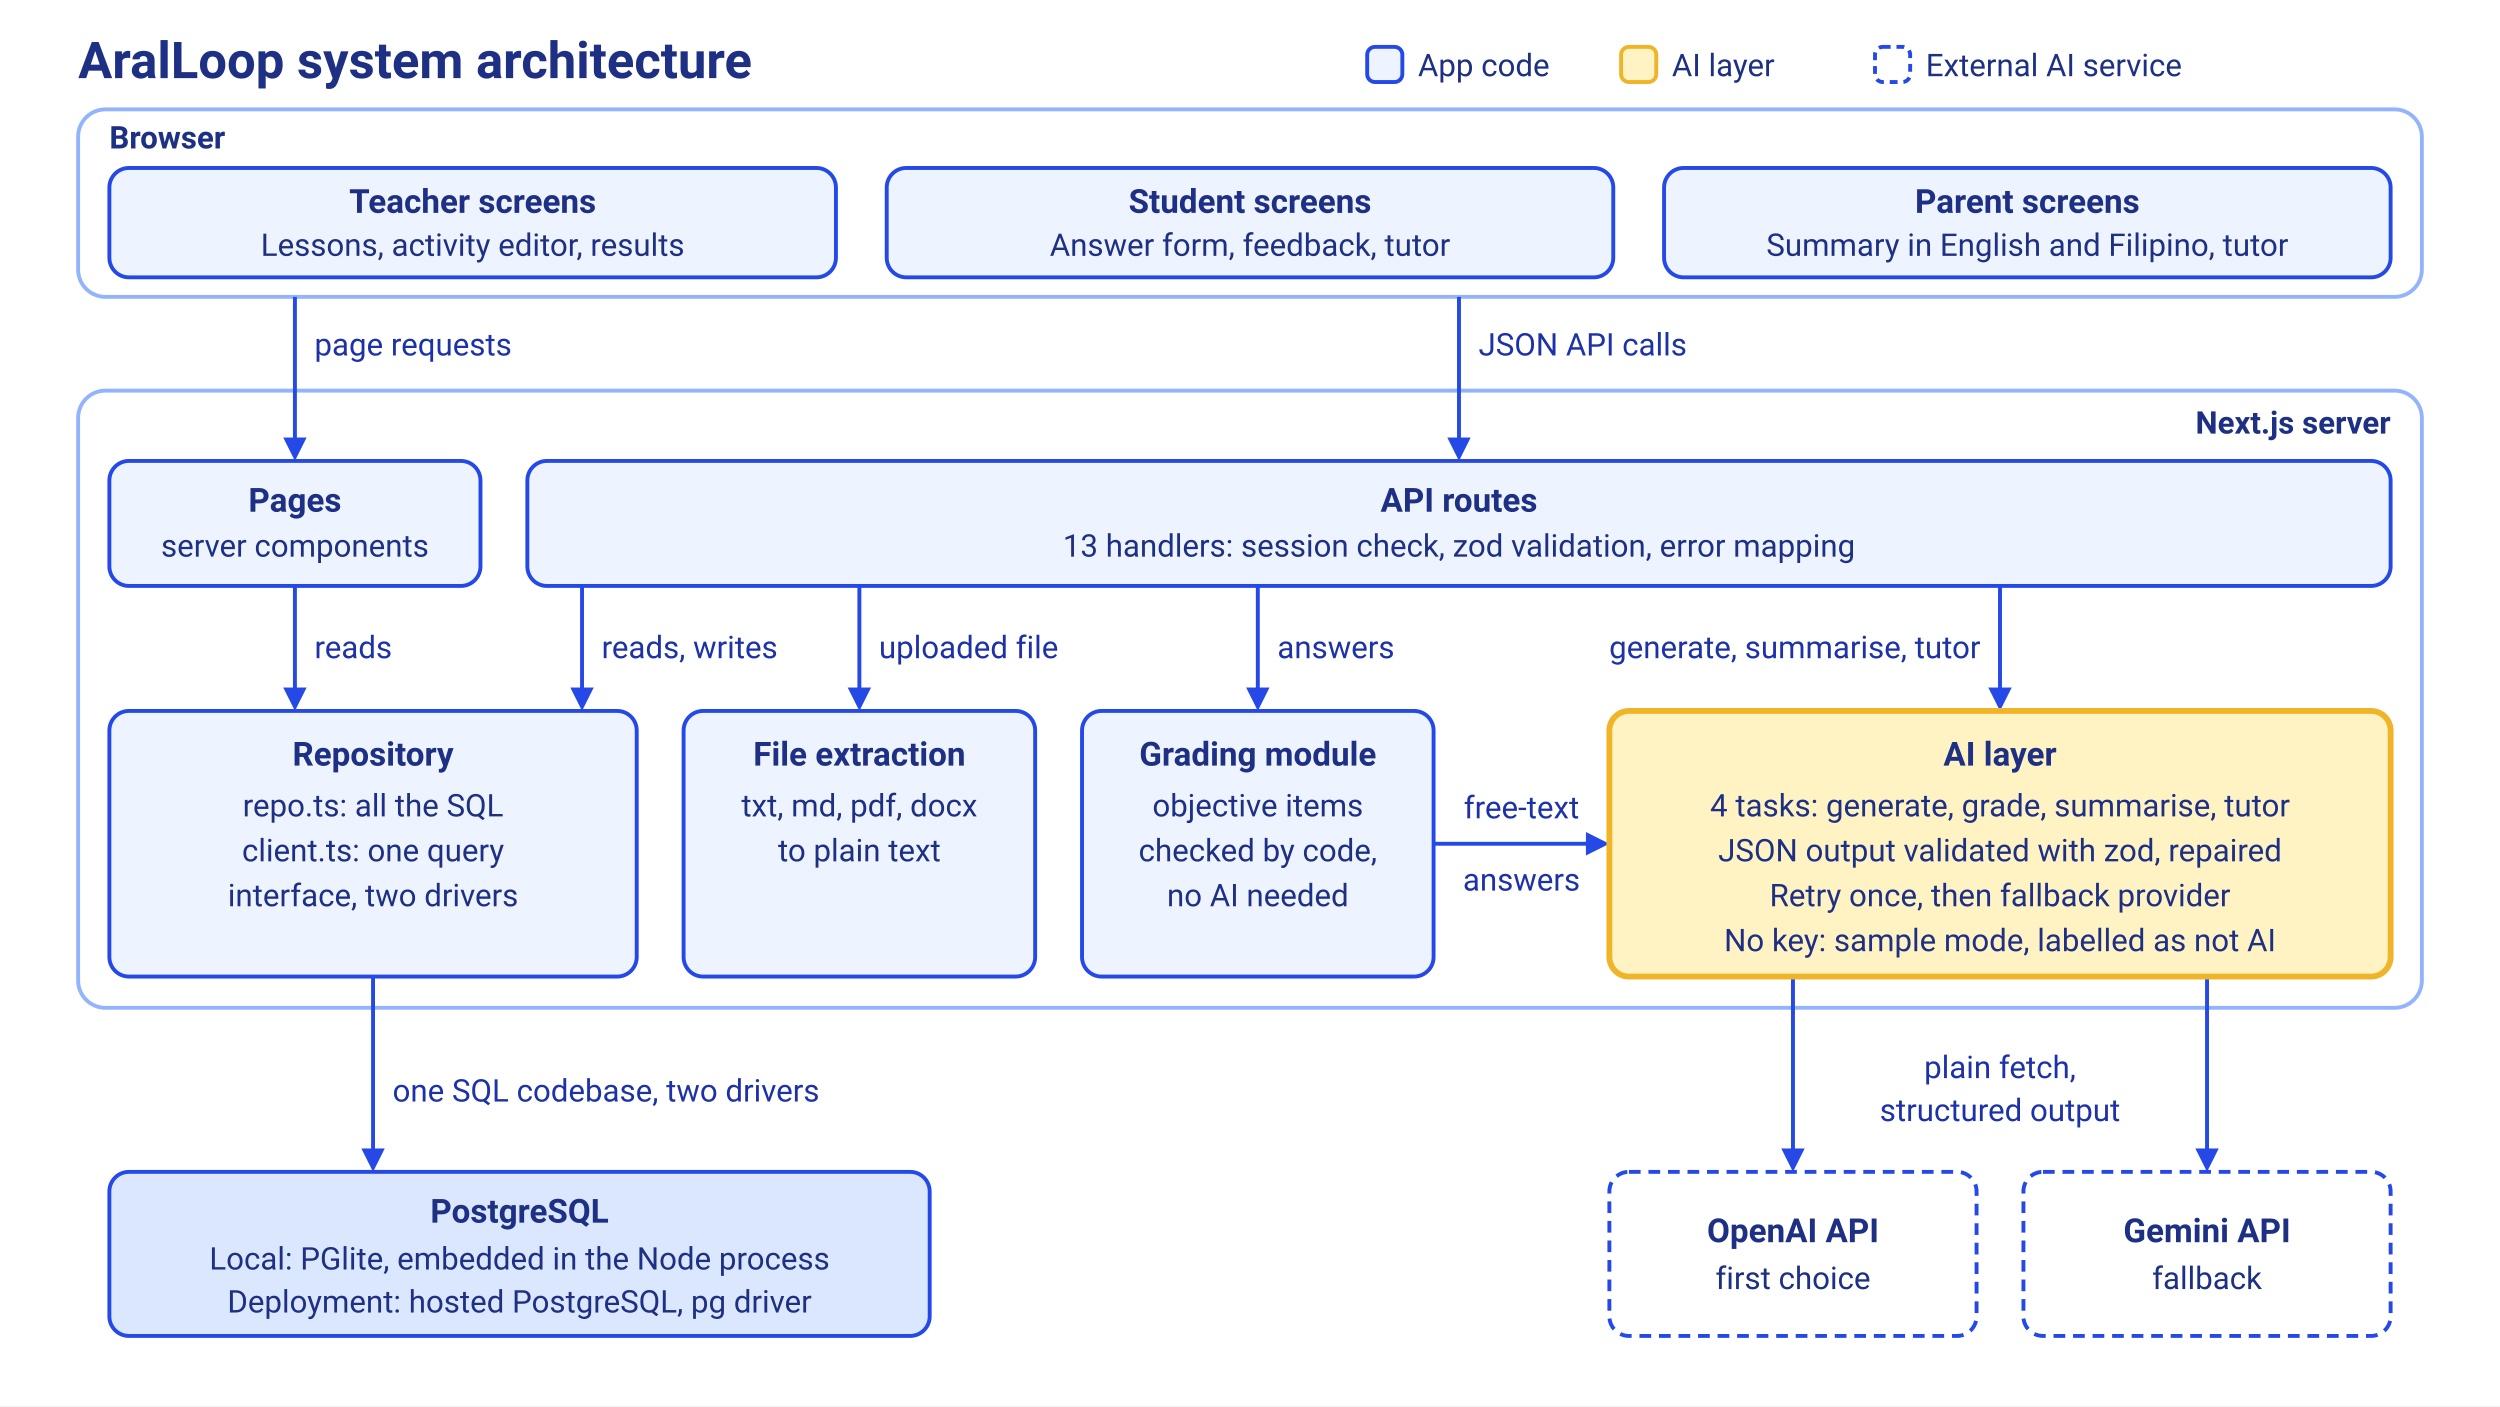
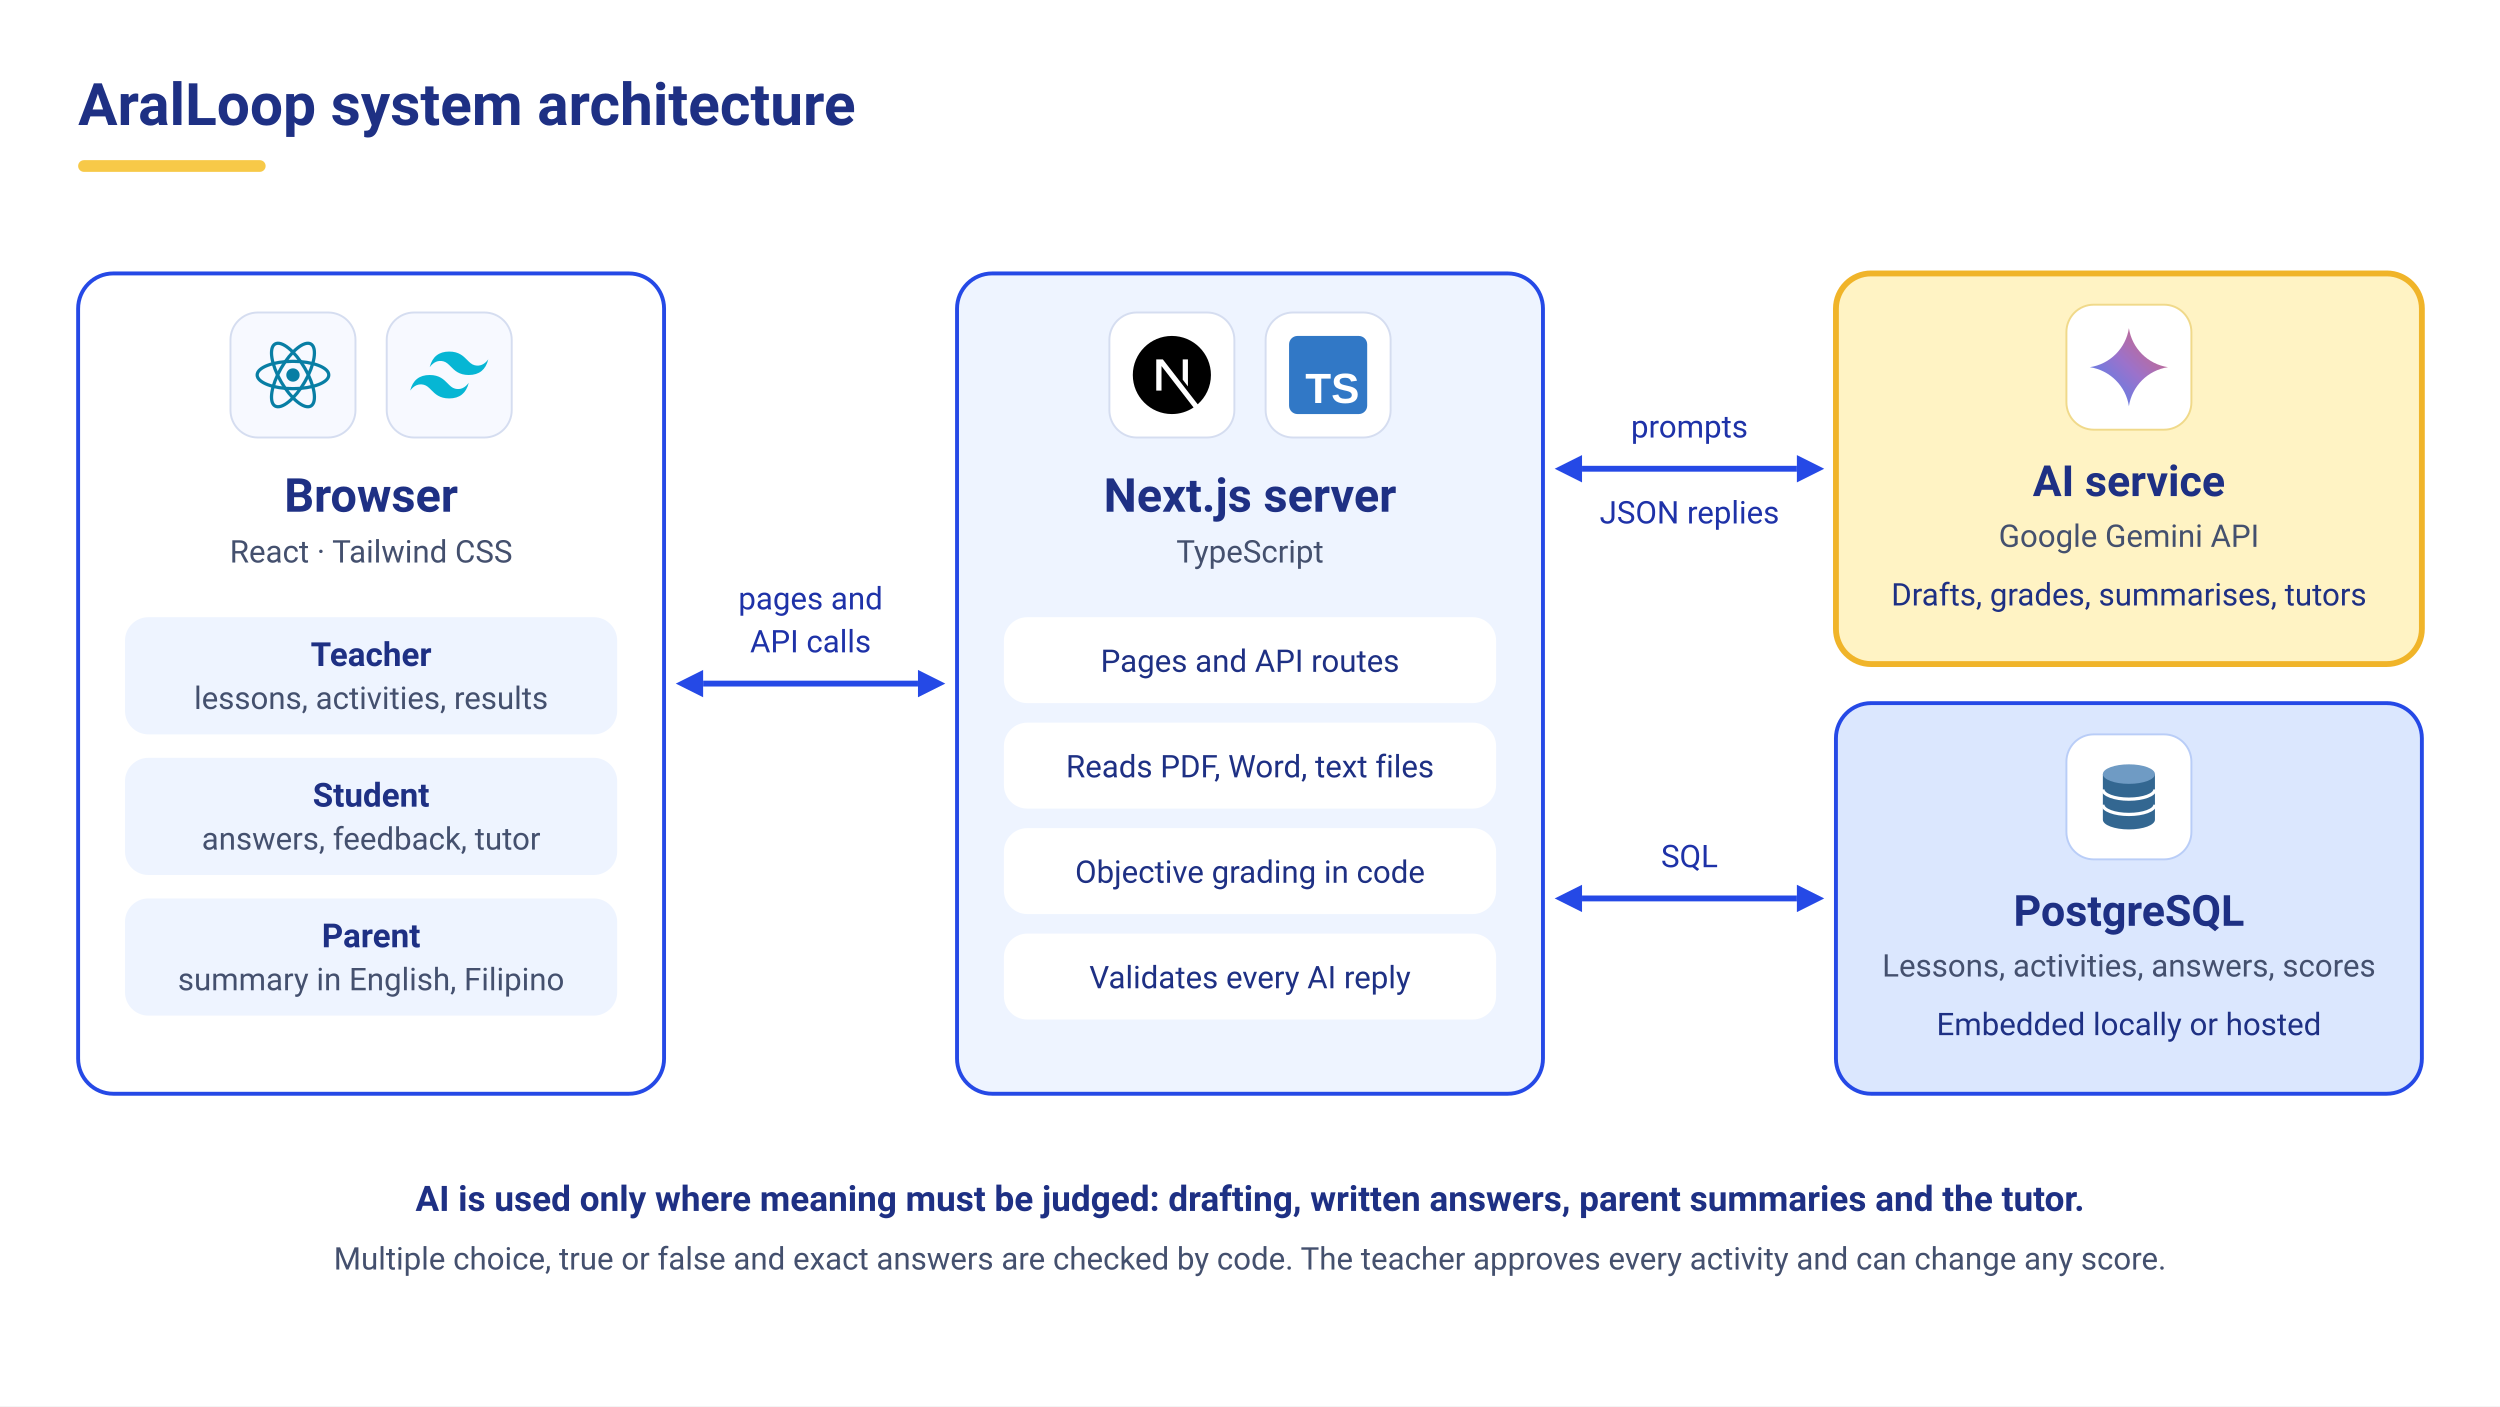
<svg xmlns="http://www.w3.org/2000/svg" width="1280" height="720" viewBox="0 0 1280 720" role="img" aria-labelledby="svg-title svg-desc" font-family="system-ui, -apple-system, 'Segoe UI', Roboto, 'Helvetica Neue', Arial, sans-serif">
+   <defs>
+     <linearGradient id="gemini" x1="0" y1="1" x2="1" y2="0">
+       <stop offset="0" stop-color="#4285f4" />
+       <stop offset="0.5" stop-color="#9b72cb" />
+       <stop offset="1" stop-color="#d96570" />
+     </linearGradient>
+   </defs>
  <rect x="0" y="0" width="1280" height="720" fill="#ffffff" />
-   <text x="40" y="40" font-size="26" font-weight="700" fill="#1e3084">AralLoop system architecture</text>
-   <rect x="700" y="24" width="18" height="18" rx="4" fill="#eef4ff" stroke="#2549e6" stroke-width="2" />
-   <text x="726" y="39" font-size="16" fill="#1e3084">App code</text>
-   <rect x="830" y="24" width="18" height="18" rx="4" fill="#fff3c4" stroke="#f0b429" stroke-width="2" />
-   <text x="856" y="39" font-size="16" fill="#1e3084">AI layer</text>
-   <rect x="960" y="24" width="18" height="18" rx="4" fill="#ffffff" stroke="#2549e6" stroke-width="2" stroke-dasharray="4 3" />
-   <text x="986" y="39" font-size="16" fill="#1e3084">External AI service</text>
-   <rect x="40" y="56" width="1200" height="96" rx="14" fill="#ffffff" stroke="#93b4fd" stroke-width="2" />
-   <text x="56" y="76" font-size="16" font-weight="700" fill="#1e3084">Browser</text>
-   <rect x="40" y="200" width="1200" height="316" rx="14" fill="#ffffff" stroke="#93b4fd" stroke-width="2" />
-   <text x="1224" y="222" font-size="16" font-weight="700" fill="#1e3084" text-anchor="end">Next.js server</text>
-   <line x1="151" y1="152" x2="151" y2="226" stroke="#2549e6" stroke-width="2" />
-   <polygon points="145,224 157,224 151,236" fill="#2549e6" />
-   <text x="161" y="182" font-size="16" fill="#1e32a8">page requests</text>
-   <line x1="747" y1="152" x2="747" y2="226" stroke="#2549e6" stroke-width="2" />
-   <polygon points="741,224 753,224 747,236" fill="#2549e6" />
-   <text x="757" y="182" font-size="16" fill="#1e32a8">JSON API calls</text>
-   <line x1="151" y1="300" x2="151" y2="354" stroke="#2549e6" stroke-width="2" />
-   <polygon points="145,352 157,352 151,364" fill="#2549e6" />
-   <text x="161" y="337" font-size="16" fill="#1e32a8">reads</text>
-   <line x1="298" y1="300" x2="298" y2="354" stroke="#2549e6" stroke-width="2" />
-   <polygon points="292,352 304,352 298,364" fill="#2549e6" />
-   <text x="308" y="337" font-size="16" fill="#1e32a8">reads, writes</text>
-   <line x1="440" y1="300" x2="440" y2="354" stroke="#2549e6" stroke-width="2" />
-   <polygon points="434,352 446,352 440,364" fill="#2549e6" />
-   <text x="450" y="337" font-size="16" fill="#1e32a8">uploaded file</text>
-   <line x1="644" y1="300" x2="644" y2="354" stroke="#2549e6" stroke-width="2" />
-   <polygon points="638,352 650,352 644,364" fill="#2549e6" />
-   <text x="654" y="337" font-size="16" fill="#1e32a8">answers</text>
-   <line x1="1024" y1="300" x2="1024" y2="354" stroke="#2549e6" stroke-width="2" />
-   <polygon points="1018,352 1030,352 1024,364" fill="#2549e6" />
-   <text x="1014" y="337" font-size="16" fill="#1e32a8" text-anchor="end">generate, summarise, tutor</text>
-   <line x1="734" y1="432" x2="814" y2="432" stroke="#2549e6" stroke-width="2" />
-   <polygon points="812,426 812,438 824,432" fill="#2549e6" />
-   <text x="779" y="419" font-size="16" fill="#1e32a8" text-anchor="middle">free-text</text>
-   <text x="779" y="456" font-size="16" fill="#1e32a8" text-anchor="middle">answers</text>
-   <line x1="191" y1="500" x2="191" y2="590" stroke="#2549e6" stroke-width="2" />
-   <polygon points="185,588 197,588 191,600" fill="#2549e6" />
-   <text x="201" y="564" font-size="16" fill="#1e32a8">one SQL codebase, two drivers</text>
-   <line x1="918" y1="500" x2="918" y2="590" stroke="#2549e6" stroke-width="2" />
-   <polygon points="912,588 924,588 918,600" fill="#2549e6" />
-   <line x1="1130" y1="500" x2="1130" y2="590" stroke="#2549e6" stroke-width="2" />
-   <polygon points="1124,588 1136,588 1130,600" fill="#2549e6" />
-   <text x="1024" y="552" font-size="16" fill="#1e32a8" text-anchor="middle">plain fetch,</text>
-   <text x="1024" y="574" font-size="16" fill="#1e32a8" text-anchor="middle">structured output</text>
-   <rect x="56" y="86" width="372" height="56" rx="10" fill="#eef4ff" stroke="#2549e6" stroke-width="2" />
-   <text x="242" y="109" font-size="17" font-weight="700" fill="#1e3084" text-anchor="middle">Teacher screens</text>
-   <text x="242" y="131" font-size="16" fill="#1e3084" text-anchor="middle">Lessons, activity editor, results</text>
-   <rect x="454" y="86" width="372" height="56" rx="10" fill="#eef4ff" stroke="#2549e6" stroke-width="2" />
-   <text x="640" y="109" font-size="17" font-weight="700" fill="#1e3084" text-anchor="middle">Student screens</text>
-   <text x="640" y="131" font-size="16" fill="#1e3084" text-anchor="middle">Answer form, feedback, tutor</text>
-   <rect x="852" y="86" width="372" height="56" rx="10" fill="#eef4ff" stroke="#2549e6" stroke-width="2" />
-   <text x="1038" y="109" font-size="17" font-weight="700" fill="#1e3084" text-anchor="middle">Parent screens</text>
-   <text x="1038" y="131" font-size="16" fill="#1e3084" text-anchor="middle">Summary in English and Filipino, tutor</text>
-   <rect x="56" y="236" width="190" height="64" rx="10" fill="#eef4ff" stroke="#2549e6" stroke-width="2" />
-   <text x="151" y="262" font-size="17" font-weight="700" fill="#1e3084" text-anchor="middle">Pages</text>
-   <text x="151" y="285" font-size="16" fill="#1e3084" text-anchor="middle">server components</text>
-   <rect x="270" y="236" width="954" height="64" rx="10" fill="#eef4ff" stroke="#2549e6" stroke-width="2" />
-   <text x="747" y="262" font-size="17" font-weight="700" fill="#1e3084" text-anchor="middle">API routes</text>
-   <text x="747" y="285" font-size="16" fill="#1e3084" text-anchor="middle">13 handlers: session check, zod validation, error mapping</text>
-   <rect x="56" y="364" width="270" height="136" rx="10" fill="#eef4ff" stroke="#2549e6" stroke-width="2" />
-   <text x="191" y="392" font-size="17" font-weight="700" fill="#1e3084" text-anchor="middle">Repository</text>
-   <text x="191" y="418" font-size="16" fill="#1e3084" text-anchor="middle">repo.ts: all the SQL</text>
-   <text x="191" y="441" font-size="16" fill="#1e3084" text-anchor="middle">client.ts: one query</text>
-   <text x="191" y="464" font-size="16" fill="#1e3084" text-anchor="middle">interface, two drivers</text>
-   <rect x="350" y="364" width="180" height="136" rx="10" fill="#eef4ff" stroke="#2549e6" stroke-width="2" />
-   <text x="440" y="392" font-size="17" font-weight="700" fill="#1e3084" text-anchor="middle">File extraction</text>
-   <text x="440" y="418" font-size="16" fill="#1e3084" text-anchor="middle">txt, md, pdf, docx</text>
-   <text x="440" y="441" font-size="16" fill="#1e3084" text-anchor="middle">to plain text</text>
-   <rect x="554" y="364" width="180" height="136" rx="10" fill="#eef4ff" stroke="#2549e6" stroke-width="2" />
-   <text x="644" y="392" font-size="17" font-weight="700" fill="#1e3084" text-anchor="middle">Grading module</text>
-   <text x="644" y="418" font-size="16" fill="#1e3084" text-anchor="middle">objective items</text>
-   <text x="644" y="441" font-size="16" fill="#1e3084" text-anchor="middle">checked by code,</text>
-   <text x="644" y="464" font-size="16" fill="#1e3084" text-anchor="middle">no AI needed</text>
-   <rect x="824" y="364" width="400" height="136" rx="10" fill="#fff3c4" stroke="#f0b429" stroke-width="3" />
-   <text x="1024" y="392" font-size="17" font-weight="700" fill="#1e3084" text-anchor="middle">AI layer</text>
-   <text x="1024" y="418" font-size="16" fill="#1e3084" text-anchor="middle">4 tasks: generate, grade, summarise, tutor</text>
-   <text x="1024" y="441" font-size="16" fill="#1e3084" text-anchor="middle">JSON output validated with zod, repaired</text>
-   <text x="1024" y="464" font-size="16" fill="#1e3084" text-anchor="middle">Retry once, then fallback provider</text>
-   <text x="1024" y="487" font-size="16" fill="#1e3084" text-anchor="middle">No key: sample mode, labelled as not AI</text>
-   <rect x="56" y="600" width="420" height="84" rx="10" fill="#dbe7fe" stroke="#2549e6" stroke-width="2" />
-   <text x="266" y="626" font-size="17" font-weight="700" fill="#1e3084" text-anchor="middle">PostgreSQL</text>
-   <text x="266" y="650" font-size="16" fill="#1e3084" text-anchor="middle">Local: PGlite, embedded in the Node process</text>
-   <text x="266" y="672" font-size="16" fill="#1e3084" text-anchor="middle">Deployment: hosted PostgreSQL, pg driver</text>
-   <rect x="824" y="600" width="188" height="84" rx="10" fill="#ffffff" stroke="#2549e6" stroke-width="2" stroke-dasharray="6 4" />
-   <text x="918" y="636" font-size="17" font-weight="700" fill="#1e3084" text-anchor="middle">OpenAI API</text>
-   <text x="918" y="660" font-size="16" fill="#1e3084" text-anchor="middle">first choice</text>
-   <rect x="1036" y="600" width="188" height="84" rx="10" fill="#ffffff" stroke="#2549e6" stroke-width="2" stroke-dasharray="6 4" />
-   <text x="1130" y="636" font-size="17" font-weight="700" fill="#1e3084" text-anchor="middle">Gemini API</text>
-   <text x="1130" y="660" font-size="16" fill="#1e3084" text-anchor="middle">fallback</text>
+   <text x="40" y="64" font-size="30" font-weight="700" fill="#1e3084">AralLoop system architecture</text>
+   <rect x="40" y="82" width="96" height="6" rx="3" fill="#f7c948" />
+   <line x1="360" y1="350" x2="470" y2="350" stroke="#2549e6" stroke-width="3" />
+   <polygon points="360,343 360,357 346,350" fill="#2549e6" />
+   <polygon points="470,343 470,357 484,350" fill="#2549e6" />
+   <text x="415" y="312" font-size="16" fill="#1e32a8" text-anchor="middle">pages and</text>
+   <text x="415" y="334" font-size="16" fill="#1e32a8" text-anchor="middle">API calls</text>
+   <line x1="810" y1="240" x2="920" y2="240" stroke="#2549e6" stroke-width="3" />
+   <polygon points="810,233 810,247 796,240" fill="#2549e6" />
+   <polygon points="920,233 920,247 934,240" fill="#2549e6" />
+   <text x="865" y="224" font-size="16" fill="#1e32a8" text-anchor="middle">prompts</text>
+   <text x="865" y="268" font-size="16" fill="#1e32a8" text-anchor="middle">JSON replies</text>
+   <line x1="810" y1="460" x2="920" y2="460" stroke="#2549e6" stroke-width="3" />
+   <polygon points="810,453 810,467 796,460" fill="#2549e6" />
+   <polygon points="920,453 920,467 934,460" fill="#2549e6" />
+   <text x="865" y="444" font-size="16" fill="#1e32a8" text-anchor="middle">SQL</text>
+   <rect x="40" y="140" width="300" height="420" rx="18" fill="#ffffff" stroke="#2549e6" stroke-width="2" />
+   <rect x="118" y="160" width="64" height="64" rx="14" fill="#f7f9ff" stroke="#d5ddf0" />
+   <g transform="translate(130 172) scale(1.6667)" fill="none" stroke="#087ea4" stroke-width="1">
+     <ellipse cx="12" cy="12" rx="11" ry="4.2" />
+     <ellipse cx="12" cy="12" rx="11" ry="4.2" transform="rotate(60 12 12)" />
+     <ellipse cx="12" cy="12" rx="11" ry="4.2" transform="rotate(120 12 12)" />
+     <circle cx="12" cy="12" r="2.05" fill="#087ea4" stroke="none" />
+   </g>
+   <rect x="198" y="160" width="64" height="64" rx="14" fill="#f7f9ff" stroke="#d5ddf0" />
+   <g transform="translate(210 172) scale(1.6667)" fill="#06b6d4">
+     <path d="M12.001 4.8c-3.2 0-5.2 1.6-6 4.8 1.2-1.6 2.6-2.2 4.2-1.8.913.228 1.565.89 2.288 1.624C13.666 10.618 15.027 12 18.001 12c3.2 0 5.2-1.6 6-4.8-1.2 1.6-2.6 2.2-4.2 1.8-.913-.228-1.565-.89-2.288-1.624C16.337 6.182 14.976 4.8 12.001 4.8zm-6 7.2c-3.2 0-5.2 1.6-6 4.8 1.2-1.6 2.6-2.2 4.2-1.8.913.228 1.565.89 2.288 1.624 1.177 1.194 2.538 2.576 5.512 2.576 3.2 0 5.2-1.6 6-4.8-1.2 1.6-2.6 2.2-4.2 1.8-.913-.228-1.565-.89-2.288-1.624C10.337 13.382 8.976 12 6.001 12z" />
+   </g>
+   <text x="190" y="262" font-size="24" font-weight="700" fill="#1e3084" text-anchor="middle">Browser</text>
+   <text x="190" y="288" font-size="16" fill="#44506e" text-anchor="middle">React · Tailwind CSS</text>
+   <rect x="64" y="316" width="252" height="60" rx="12" fill="#eef4ff" />
+   <text x="190" y="341" font-size="17" font-weight="700" fill="#1e3084" text-anchor="middle">Teacher</text>
+   <text x="190" y="363" font-size="16" fill="#44506e" text-anchor="middle">lessons, activities, results</text>
+   <rect x="64" y="388" width="252" height="60" rx="12" fill="#eef4ff" />
+   <text x="190" y="413" font-size="17" font-weight="700" fill="#1e3084" text-anchor="middle">Student</text>
+   <text x="190" y="435" font-size="16" fill="#44506e" text-anchor="middle">answers, feedback, tutor</text>
+   <rect x="64" y="460" width="252" height="60" rx="12" fill="#eef4ff" />
+   <text x="190" y="485" font-size="17" font-weight="700" fill="#1e3084" text-anchor="middle">Parent</text>
+   <text x="190" y="507" font-size="16" fill="#44506e" text-anchor="middle">summary in English, Filipino</text>
+   <rect x="490" y="140" width="300" height="420" rx="18" fill="#eef4ff" stroke="#2549e6" stroke-width="2" />
+   <rect x="568" y="160" width="64" height="64" rx="14" fill="#ffffff" stroke="#d5ddf0" />
+   <g transform="translate(580 172) scale(1.6667)" fill="#000000">
+     <path d="M18.665 21.978C16.758 23.255 14.465 24 12 24 5.377 24 0 18.623 0 12S5.377 0 12 0s12 5.377 12 12c0 3.583-1.574 6.801-4.067 9.001L9.219 7.2H7.2v9.596h1.615V9.251l9.85 12.727Zm-3.332-8.533 1.6 2.061V7.2h-1.6v6.245Z" />
+   </g>
+   <rect x="648" y="160" width="64" height="64" rx="14" fill="#ffffff" stroke="#d5ddf0" />
+   <g transform="translate(660 172) scale(1.6667)">
+     <rect x="0" y="0" width="24" height="24" rx="2.6" fill="#3178c6" />
+     <text x="21.6" y="20.6" font-size="13" font-weight="700" fill="#ffffff" text-anchor="end" font-family="'Segoe UI', system-ui, Arial, sans-serif">TS</text>
+   </g>
+   <text x="640" y="262" font-size="24" font-weight="700" fill="#1e3084" text-anchor="middle">Next.js server</text>
+   <text x="640" y="288" font-size="16" fill="#44506e" text-anchor="middle">TypeScript</text>
+   <rect x="514" y="316" width="252" height="44" rx="12" fill="#ffffff" />
+   <text x="640" y="344" font-size="16" fill="#1e3084" text-anchor="middle">Pages and API routes</text>
+   <rect x="514" y="370" width="252" height="44" rx="12" fill="#ffffff" />
+   <text x="640" y="398" font-size="16" fill="#1e3084" text-anchor="middle">Reads PDF, Word, text files</text>
+   <rect x="514" y="424" width="252" height="44" rx="12" fill="#ffffff" />
+   <text x="640" y="452" font-size="16" fill="#1e3084" text-anchor="middle">Objective grading in code</text>
+   <rect x="514" y="478" width="252" height="44" rx="12" fill="#ffffff" />
+   <text x="640" y="506" font-size="16" fill="#1e3084" text-anchor="middle">Validates every AI reply</text>
+   <rect x="940" y="140" width="300" height="200" rx="18" fill="#fff3c4" stroke="#f0b429" stroke-width="3" />
+   <rect x="1058" y="156" width="64" height="64" rx="14" fill="#ffffff" stroke="#f0d98a" />
+   <g transform="translate(1070 168) scale(1.6667)" fill="url(#gemini)">
+     <path d="M12 24A14.304 14.304 0 0 0 0 12 14.304 14.304 0 0 0 12 0a14.305 14.305 0 0 0 12 12 14.305 14.305 0 0 0-12 12" />
+   </g>
+   <text x="1090" y="254" font-size="22" font-weight="700" fill="#1e3084" text-anchor="middle">AI service</text>
+   <text x="1090" y="280" font-size="16" fill="#44506e" text-anchor="middle">Google Gemini API</text>
+   <text x="1090" y="310" font-size="16" fill="#1e3084" text-anchor="middle">Drafts, grades, summarises, tutors</text>
+   <rect x="940" y="360" width="300" height="200" rx="18" fill="#dbe7fe" stroke="#2549e6" stroke-width="2" />
+   <rect x="1058" y="376" width="64" height="64" rx="14" fill="#ffffff" stroke="#b9cdf7" />
+   <g transform="translate(1070 388) scale(1.6667)">
+     <path d="M4 5v14c0 1.66 3.58 3 8 3s8-1.34 8-3V5z" fill="#336791" />
+     <ellipse cx="12" cy="5" rx="8" ry="3" fill="#6f9bc4" />
+     <path d="M4 9.7c0 1.66 3.58 3 8 3s8-1.34 8-3M4 14.4c0 1.66 3.58 3 8 3s8-1.34 8-3" fill="none" stroke="#ffffff" stroke-width="1" />
+   </g>
+   <text x="1090" y="474" font-size="22" font-weight="700" fill="#1e3084" text-anchor="middle">PostgreSQL</text>
+   <text x="1090" y="500" font-size="16" fill="#44506e" text-anchor="middle">Lessons, activities, answers, scores</text>
+   <text x="1090" y="530" font-size="16" fill="#1e3084" text-anchor="middle">Embedded locally or hosted</text>
+   <text x="640" y="620" font-size="18" font-weight="700" fill="#1e3084" text-anchor="middle">AI is used only where meaning must be judged: drafting, written answers, parent summaries and the tutor.</text>
+   <text x="640" y="650" font-size="16" fill="#44506e" text-anchor="middle">Multiple choice, true or false and exact answers are checked by code. The teacher approves every activity and can change any score.</text>
</svg>
